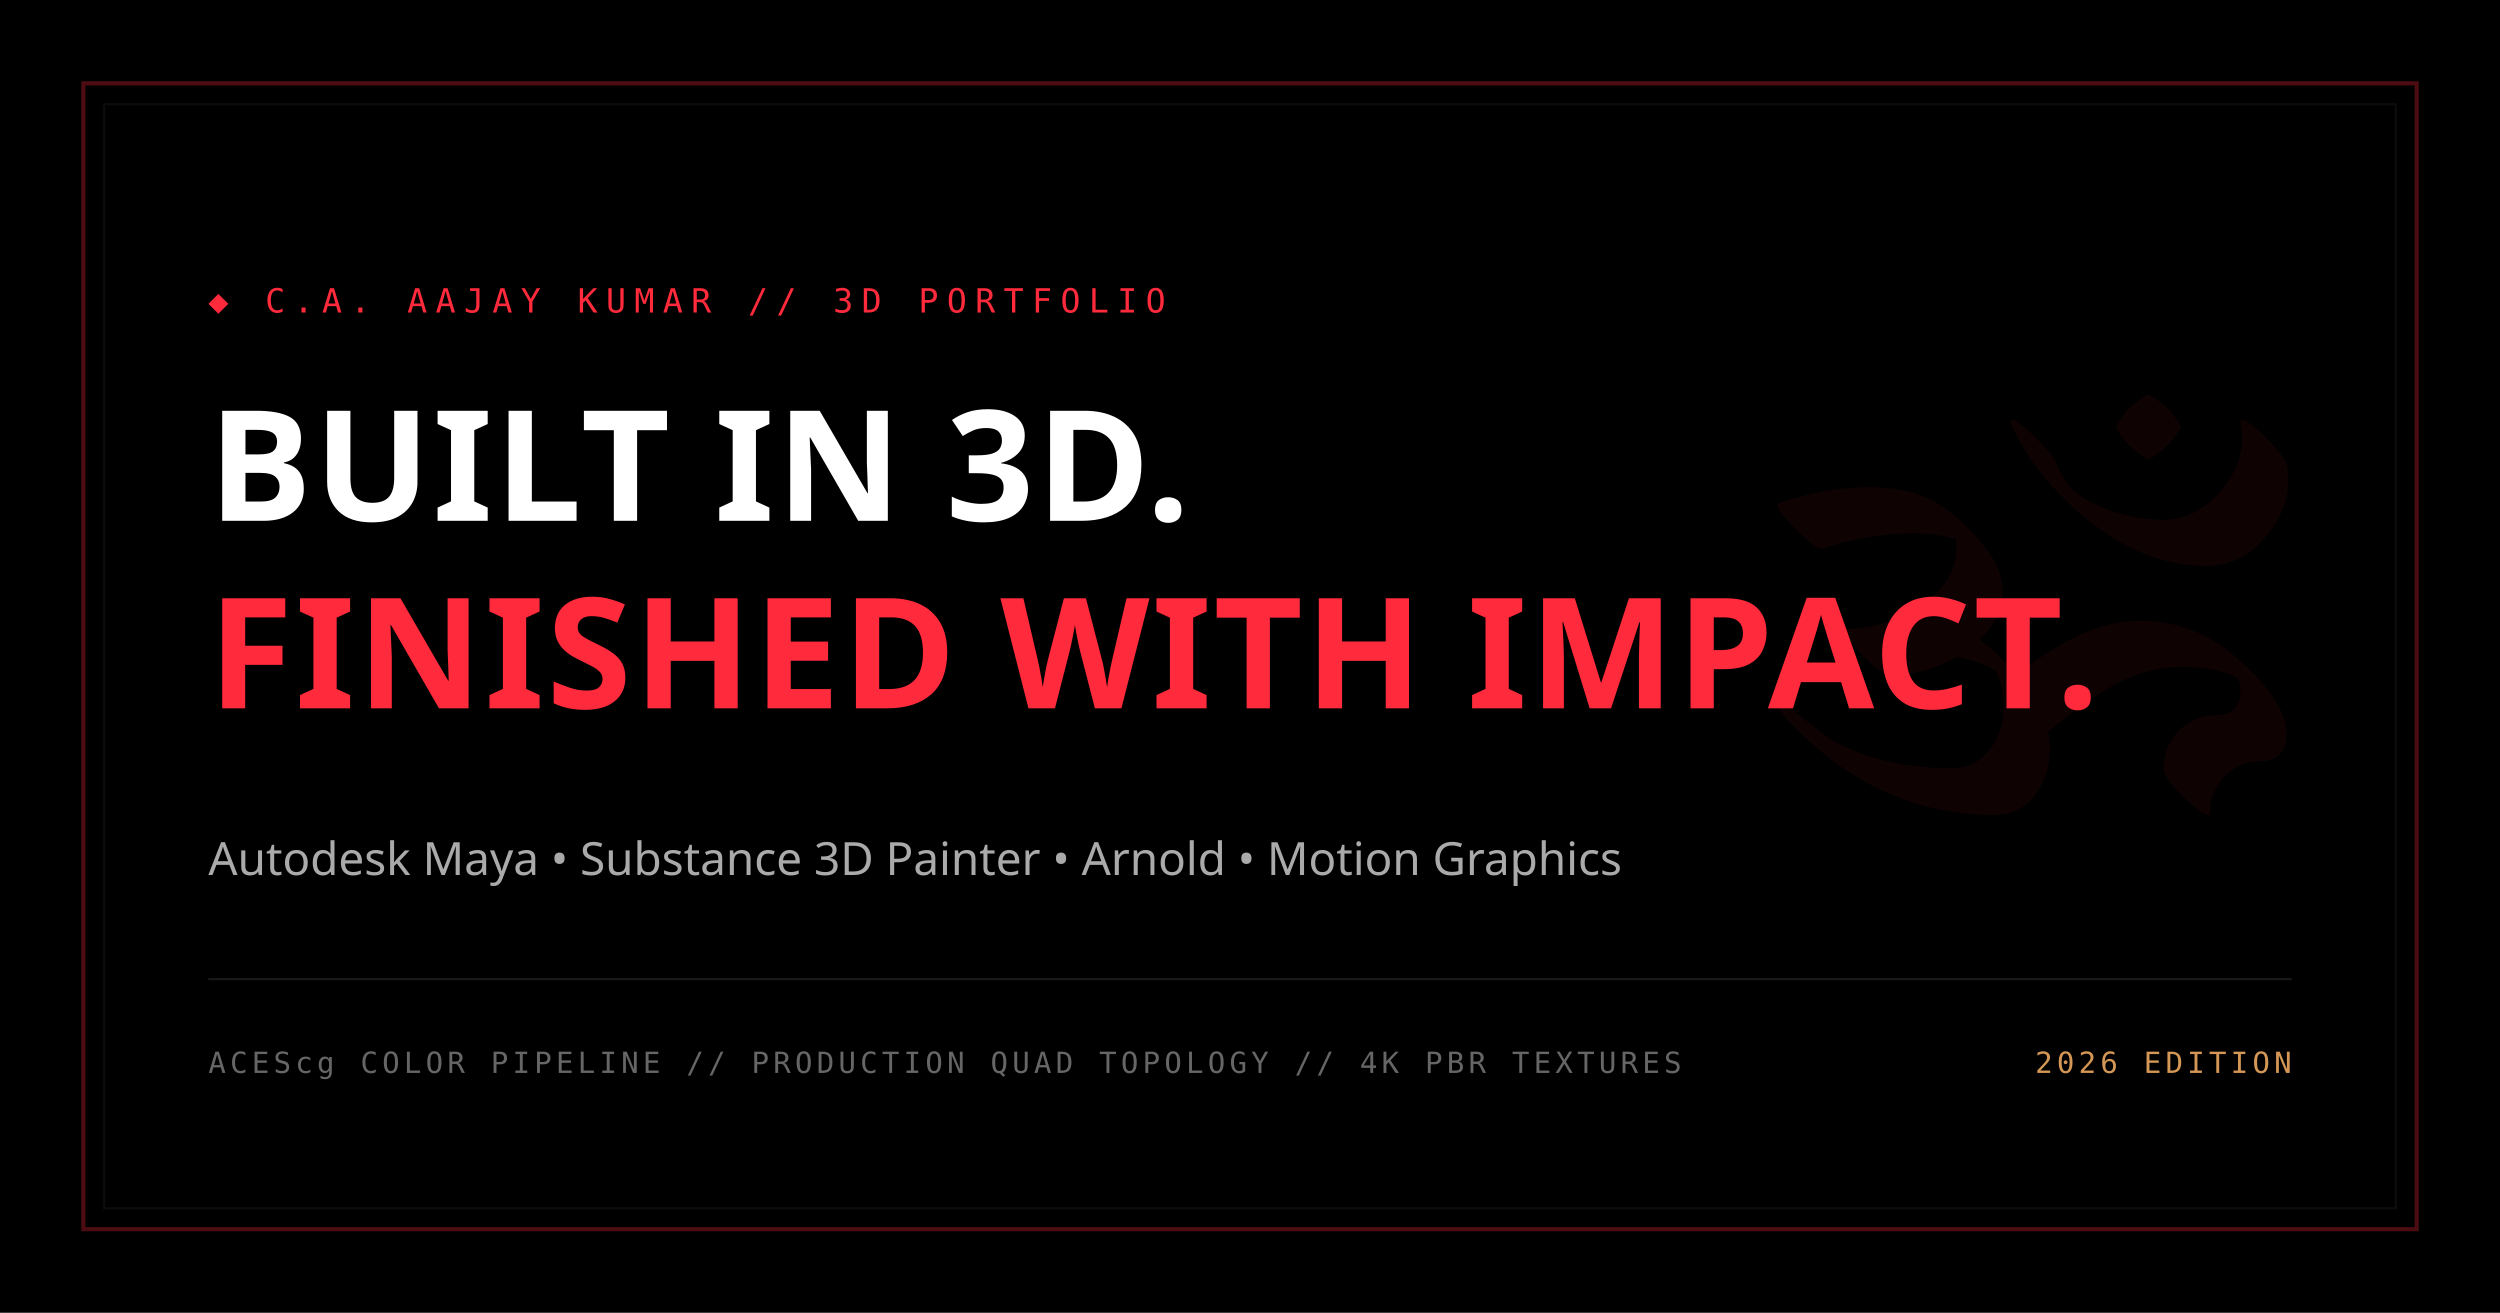
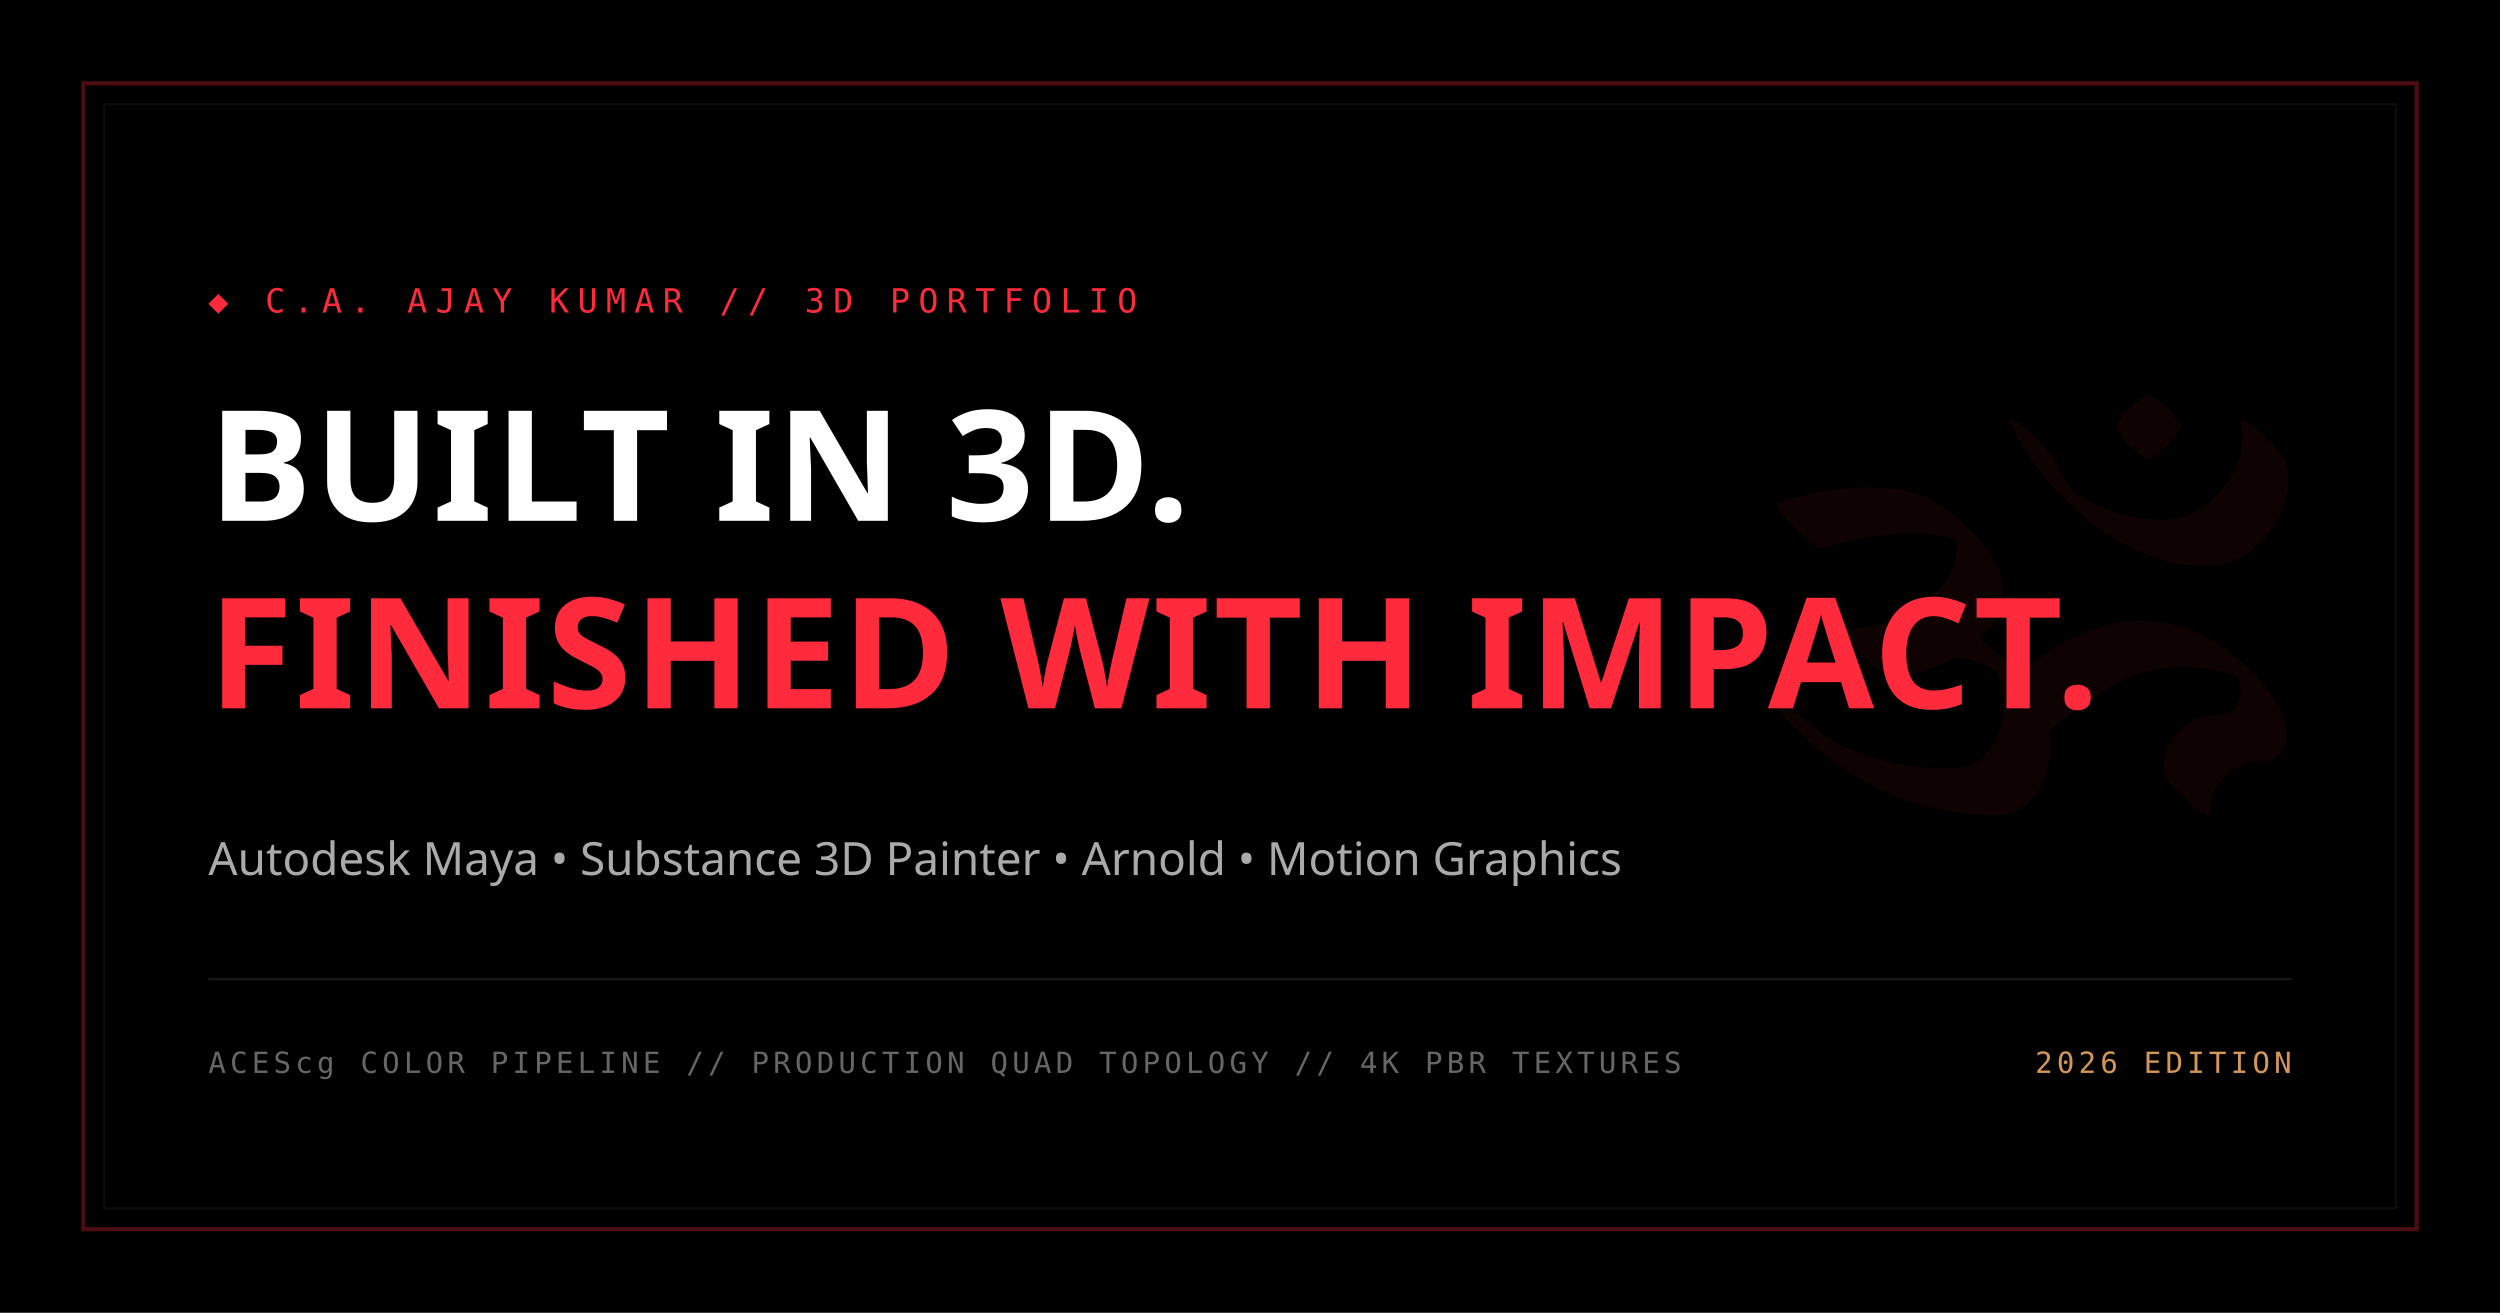
<svg xmlns="http://www.w3.org/2000/svg" width="1200" height="630" viewBox="0 0 1200 630" fill="none">
  <rect width="1200" height="630" fill="#050505" />
  <radialGradient id="ogGlow" cx="70%" cy="40%" r="60%">
    <stop offset="0%" stopColor="#7d070d" stopOpacity="0.8" />
    <stop offset="50%" stopColor="#260306" stopOpacity="0.4" />
    <stop offset="100%" stopColor="#050505" stopOpacity="0" />
  </radialGradient>
  <rect width="1200" height="630" fill="url(#ogGlow)" />
  <rect x="40" y="40" width="1120" height="550" stroke="#ff2a3b" stroke-opacity="0.3" stroke-width="2" />
  <rect x="50" y="50" width="1100" height="530" stroke="white" stroke-opacity="0.05" stroke-width="1" />
  <text x="1000" y="380" font-family="serif" font-size="280" fill="#ff2a3b" fill-opacity="0.06" text-anchor="middle">ॐ</text>
-   <text x="100" y="150" font-family="monospace" font-size="16" fill="#ff2a3b" letter-spacing="4">◆ C.A. AAJAY KUMAR // 3D PORTFOLIO</text>
+   <text x="100" y="150" font-family="monospace" font-size="16" fill="#ff2a3b" letter-spacing="4">◆ C.A. AJAY KUMAR // 3D PORTFOLIO</text>
  <text x="100" y="250" font-family="sans-serif" font-weight="800" font-size="74" fill="#ffffff" letter-spacing="1">BUILT IN 3D.</text>
  <text x="100" y="340" font-family="sans-serif" font-weight="800" font-size="74" fill="#ff2a3b" letter-spacing="1">FINISHED WITH IMPACT.</text>
  <text x="100" y="420" font-family="sans-serif" font-size="22" fill="#aaaaaa">Autodesk Maya • Substance 3D Painter • Arnold • Motion Graphics</text>
  <line x1="100" y1="470" x2="1100" y2="470" stroke="white" stroke-opacity="0.1" stroke-width="1" />
  <text x="100" y="515" font-family="monospace" font-size="14" fill="#666666" letter-spacing="2">ACEScg COLOR PIPELINE // PRODUCTION QUAD TOPOLOGY // 4K PBR TEXTURES</text>
  <text x="1100" y="515" font-family="monospace" font-size="14" fill="#d49755" letter-spacing="2" text-anchor="end">2026 EDITION</text>
</svg>
